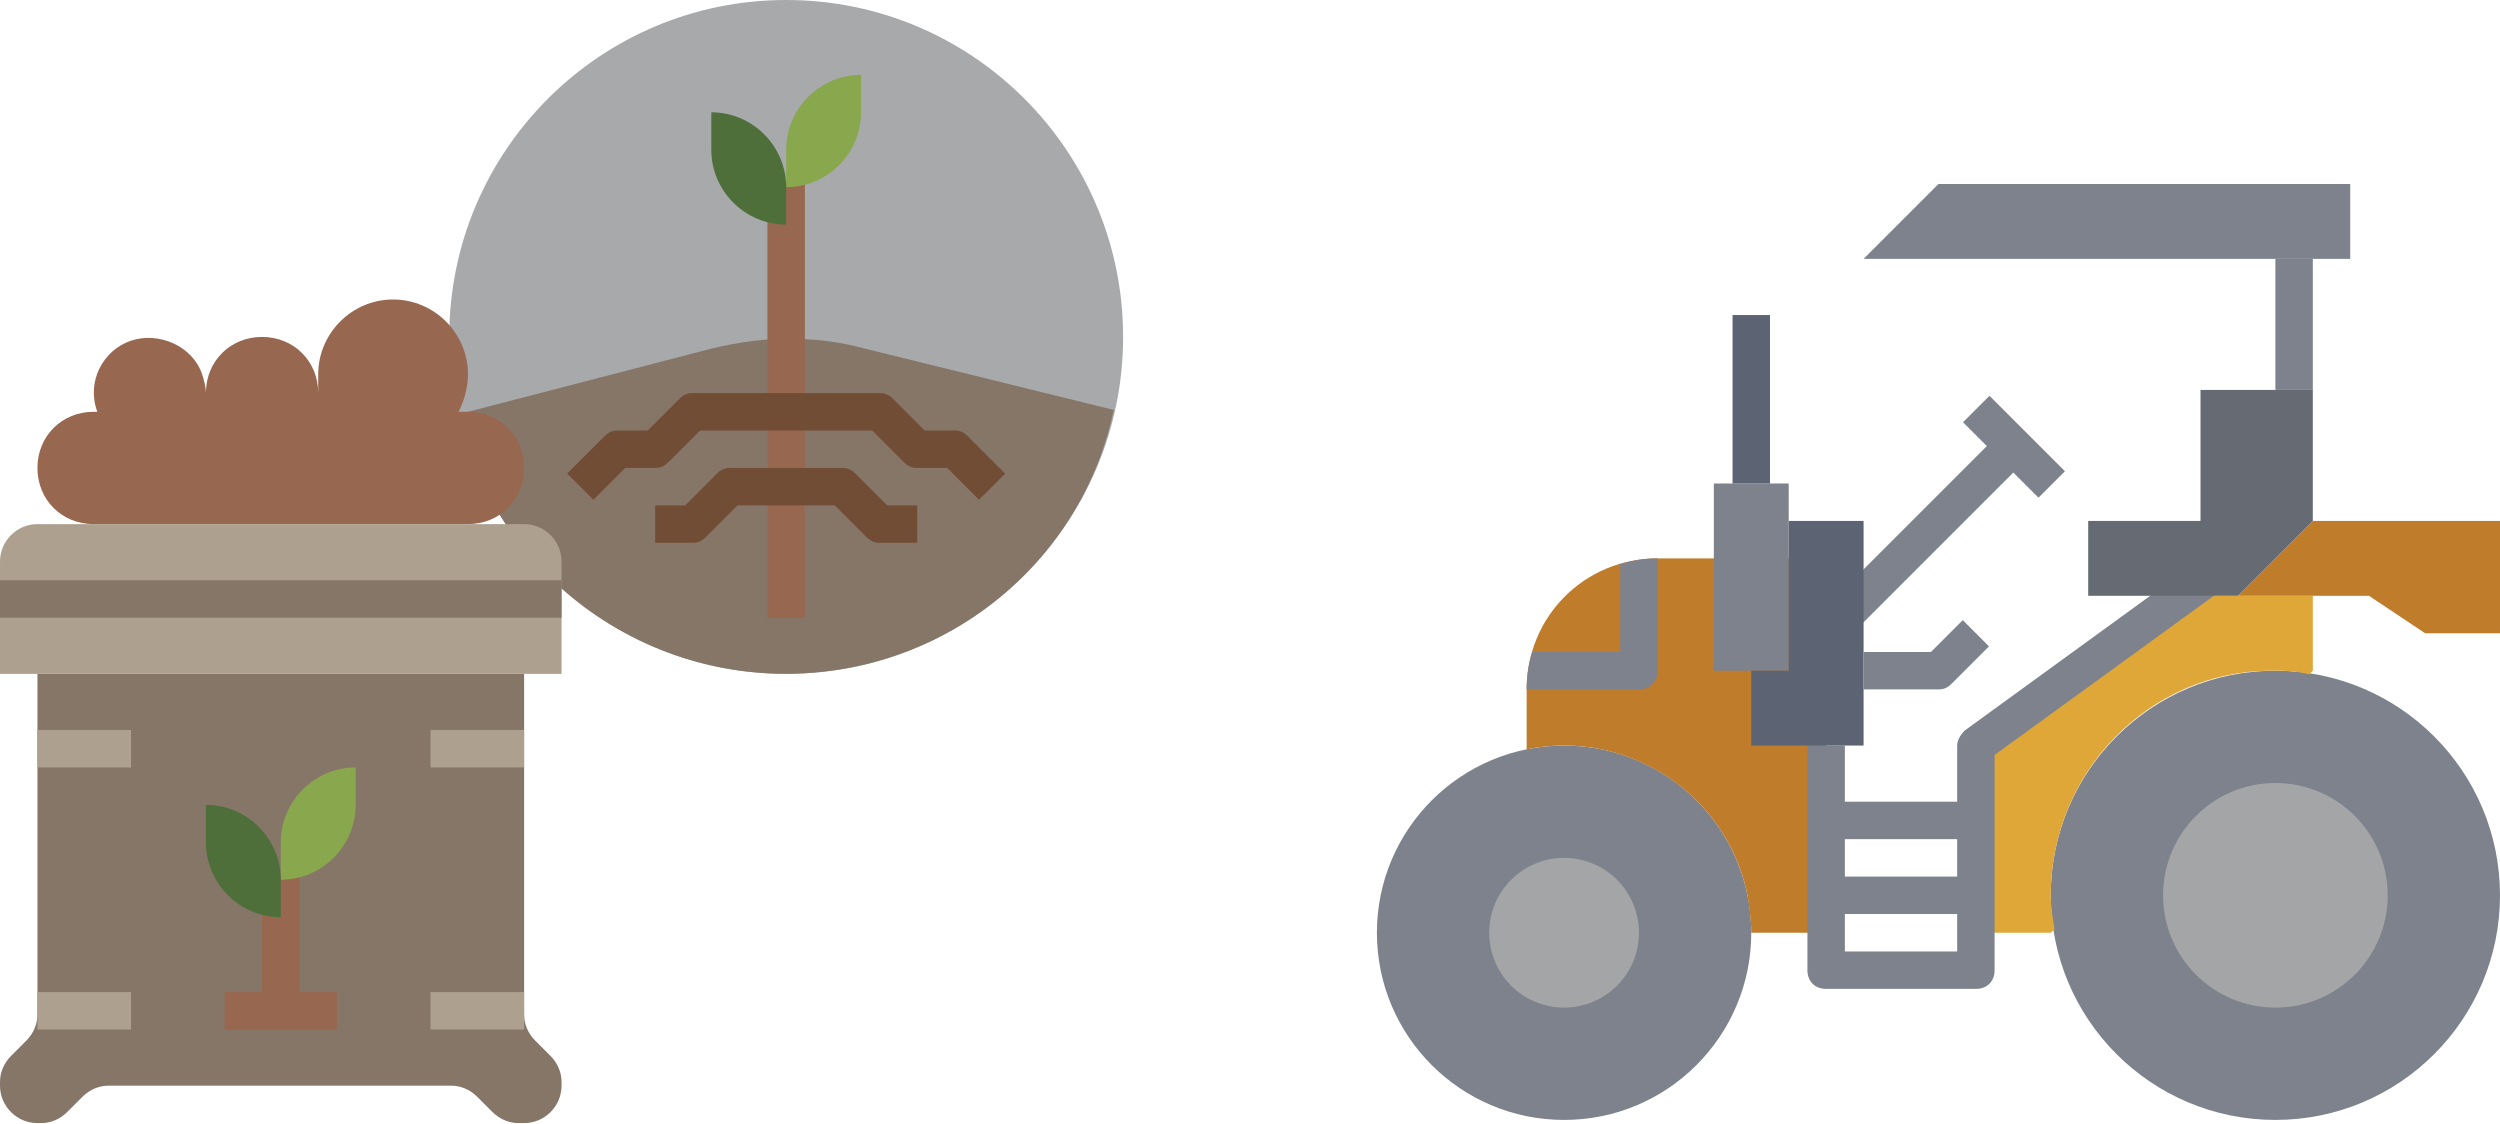
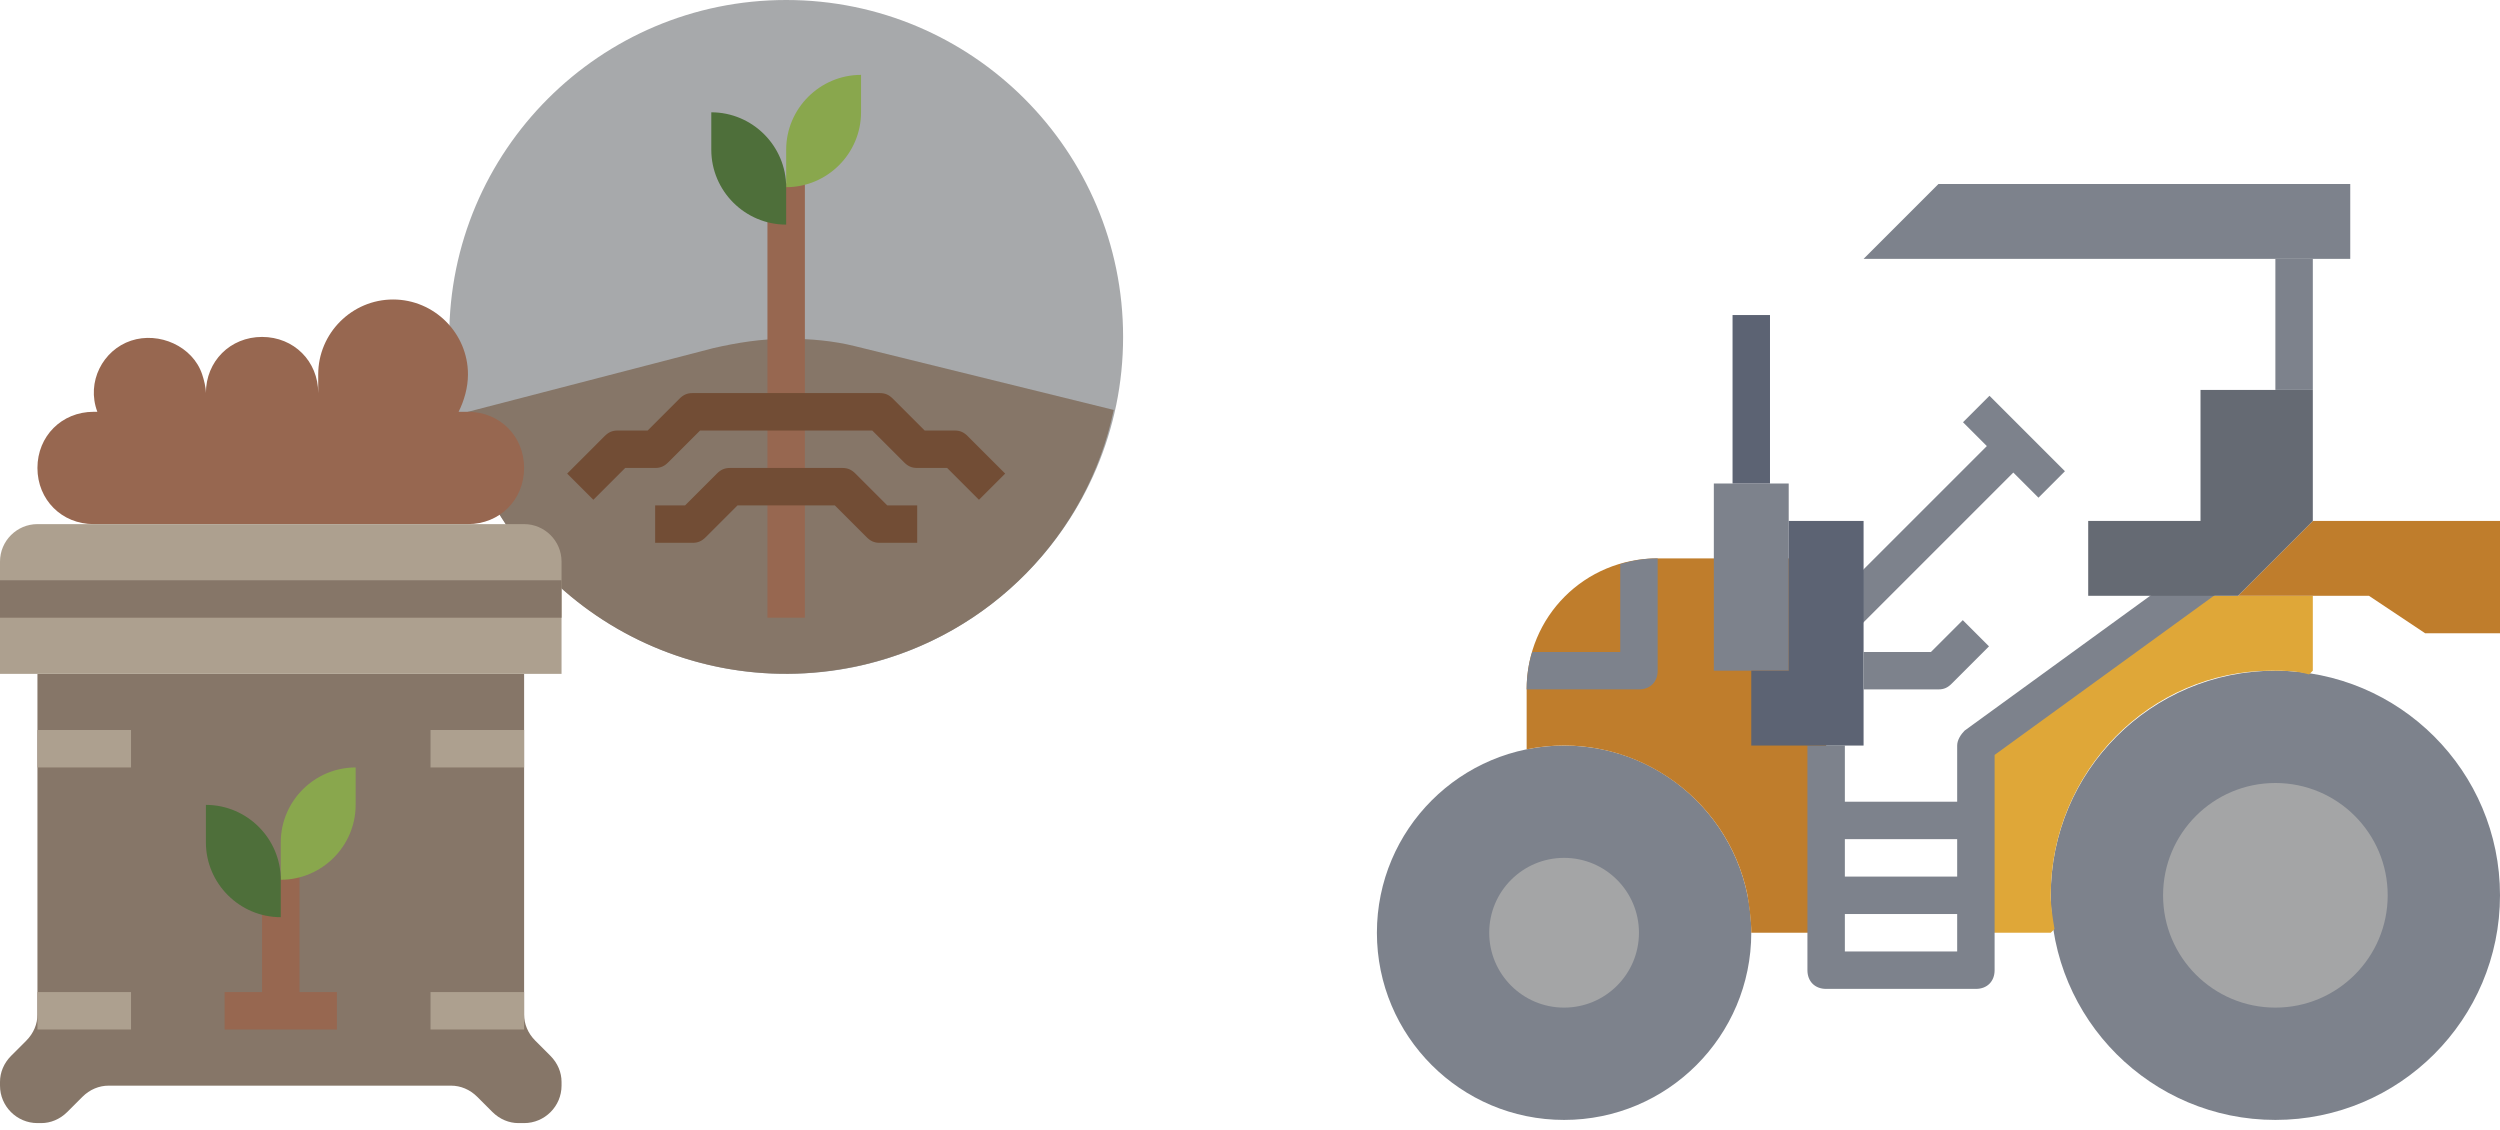
- <svg xmlns="http://www.w3.org/2000/svg" width="788" height="354" viewBox="0 0 788 354" fill="none">
-   <path d="M5.9 0V53.69C5.9 55.165 5.31 56.64 4.13 57.82L1.77 60.18C0.59 61.36 0 62.835 0 64.31V64.9C0 68.145 2.655 70.8 5.9 70.8H6.49C7.965 70.8 9.44 70.21 10.62 69.03L12.98 66.67C14.16 65.49 15.635 64.9 17.11 64.9H71.095C72.57 64.9 74.045 65.49 75.225 66.67L77.585 69.03C78.765 70.21 80.24 70.8 81.715 70.8H82.6C85.845 70.8 88.5 68.145 88.5 64.9V64.31C88.5 62.835 87.91 61.36 86.73 60.18L84.37 57.82C83.19 56.64 82.6 55.165 82.6 53.69V0" transform="translate(0 212.4) scale(2)" fill="#867668" />
-   <path d="M53.1 106.2C82.426 106.2 106.2 82.426 106.2 53.1C106.2 23.774 82.426 0 53.1 0C23.774 0 0 23.774 0 53.1C0 82.426 23.774 106.2 53.1 106.2Z" transform="translate(141.602) scale(2)" fill="#A7A9AB" />
-   <path d="M0 12.095C6.785 40.71 35.4 58.115 64.015 51.33C83.78 46.61 99.12 30.975 103.25 11.21L62.54 1.18C59 0.295 55.46 1.12534e-06 51.92 1.12534e-06H51.625C47.79 1.12534e-06 43.955 0.59 40.12 1.475L1.475 11.505L0 12.095Z" transform="translate(144.551 106.79) scale(2)" fill="#867668" />
-   <path d="M8.85 35.4C3.835 35.4 0 31.565 0 26.55C0 21.535 3.835 17.7 8.85 17.7H9.44C7.67 12.98 10.325 7.965 14.75 6.49C19.175 5.015 24.485 7.375 25.96 11.8C26.255 12.685 26.55 13.865 26.55 14.75C26.55 9.735 30.385 5.9 35.4 5.9C40.415 5.9 44.25 9.735 44.25 14.75V11.8C44.25 5.31 49.56 0 56.05 0C62.54 0 67.85 5.31 67.85 11.8C67.85 13.865 67.26 15.93 66.375 17.7H67.85C72.865 17.7 76.7 21.535 76.7 26.55C76.7 31.565 72.865 35.4 67.85 35.4H8.85Z" transform="translate(11.8008 94.3999) scale(2)" fill="#976750" />
-   <path d="M88.5 23.6V5.9C88.5 2.655 85.845 0 82.6 0H5.9C2.655 0 0 2.655 0 5.9V23.6H88.5Z" transform="translate(0 165.2) scale(2)" fill="#ADA08F" />
-   <path d="M5.9 -2.25067e-06H0V21.24H5.9V-2.25067e-06Z" transform="translate(82.6016 276.12) scale(2)" fill="#976750" />
-   <path d="M17.7 0H0V5.9H17.7V0Z" transform="translate(70.8008 312.7) scale(2)" fill="#976750" />
-   <path d="M14.75 0H0V5.9H14.75V0Z" transform="translate(11.8008 230.1) scale(2)" fill="#ADA08F" />
-   <path d="M14.75 0H0V5.9H14.75V0Z" transform="translate(135.699 230.1) scale(2)" fill="#ADA08F" />
-   <path d="M14.75 0H0V5.9H14.75V0Z" transform="translate(11.8008 312.7) scale(2)" fill="#ADA08F" />
-   <path d="M14.75 0H0V5.9H14.75V0Z" transform="translate(135.699 312.7) scale(2)" fill="#ADA08F" />
-   <path d="M88.5 0H0V5.9H88.5V0Z" transform="translate(0 182.9) scale(2)" fill="#867668" />
-   <path d="M5.9 0H0V68.44H5.9V0Z" transform="translate(241.898 57.8201) scale(2)" fill="#976750" />
-   <path d="M64.9 16.815L59.885 11.8H55.165C54.28 11.8 53.69 11.505 53.1 10.915L48.085 5.9H20.945L15.93 10.915C15.34 11.505 14.75 11.8 13.865 11.8H9.145L4.13 16.815L-2.25067e-06 12.685L5.9 6.785C6.49 6.195 7.08 5.9 7.965 5.9H12.685L17.7 0.885C18.29 0.295 18.88 0 19.765 0H49.265C50.15 0 50.74 0.295 51.33 0.885L56.345 5.9H61.065C61.95 5.9 62.54 6.195 63.13 6.785L69.03 12.685L64.9 16.815Z" transform="translate(178.77 123.9) scale(2)" fill="#724D35" />
-   <path d="M41.3 11.8H35.4C34.515 11.8 33.925 11.505 33.335 10.915L28.32 5.9H12.98L7.965 10.915C7.375 11.505 6.785 11.8 5.9 11.8H0V5.9H4.72L9.735 0.885C10.325 0.295 10.915 0 11.8 0H29.5C30.385 0 30.975 0.295 31.565 0.885L36.58 5.9H41.3V11.8Z" transform="translate(206.5 147.5) scale(2)" fill="#724D35" />
-   <path d="M0 17.7V11.8C0 5.31 5.31 0 11.8 0V5.9C11.8 12.39 6.49 17.7 0 17.7Z" transform="translate(247.801 23.6001) scale(2)" fill="#89A74D" />
-   <path d="M0 0C6.49 0 11.8 5.31 11.8 11.8V17.7C5.31 17.7 0 12.39 0 5.9V0Z" transform="translate(224.199 35.3999) scale(2)" fill="#4E6F3A" />
-   <path d="M0 17.7V11.8C0 5.31 5.31 0 11.8 0V5.9C11.8 12.39 6.49 17.7 0 17.7Z" transform="translate(88.5 241.9) scale(2)" fill="#89A74D" />
-   <path d="M0 0C6.49 0 11.8 5.31 11.8 11.8V17.7C5.31 17.7 0 12.39 0 5.9V0Z" transform="translate(64.8984 253.7) scale(2)" fill="#4E6F3A" />
-   <path d="M37.465 0H-2.47574e-06V5.9H37.465V0Z" transform="translate(638.504 145.041) scale(1.99998) rotate(135)" fill="#7D828C" />
-   <path d="M29.5 59C45.792 59 59 45.792 59 29.5C59 13.208 45.792 0 29.5 0C13.208 0 0 13.208 0 29.5C0 45.792 13.208 59 29.5 59Z" transform="translate(434 235) scale(2)" fill="#7D828C" />
-   <path d="M20.65 0C9.145 0 0 9.145 0 20.65V30.09C15.93 26.845 31.565 37.17 34.81 53.1C35.105 55.165 35.4 56.935 35.4 59H47.2V0H20.65Z" transform="translate(481.199 176) scale(2)" fill="#BF7D2C" />
-   <path d="M11.8 23.6C18.317 23.6 23.6 18.317 23.6 11.8C23.6 5.283 18.317 0 11.8 0C5.283 0 0 5.283 0 11.8C0 18.317 5.283 23.6 11.8 23.6Z" transform="translate(469.398 270.4) scale(2)" fill="#A4A5A6" />
-   <path d="M11.8 0H0V29.5H11.8V0Z" transform="translate(540.199 152.4) scale(2)" fill="#7D828C" />
-   <path d="M5.9 0H0V26.55H5.9V0Z" transform="translate(546.102 99.3) scale(2)" fill="#5C6373" />
-   <path d="M0 11.8H76.7V0H11.8L0 11.8Z" transform="translate(587.398 58) scale(2)" fill="#7D828C" />
-   <path d="M35.4 70.8C54.951 70.8 70.8 54.951 70.8 35.4C70.8 15.849 54.951 0 35.4 0C15.849 0 0 15.849 0 35.4C0 54.951 15.849 70.8 35.4 70.8Z" transform="translate(646.398 211.4) scale(2)" fill="#7D828C" />
-   <path d="M11.8 47.2C11.8 27.73 27.435 11.8 46.61 11.8C48.675 11.8 50.445 11.8 52.51 12.39L53.1 11.8V0H32.45L0 23.6V53.1H11.8L12.39 52.51C12.095 50.74 11.8 48.97 11.8 47.2Z" transform="translate(622.801 187.8) scale(2)" fill="#DFA738" />
-   <path d="M20.65 11.8L29.5 17.7H41.3V0H11.8L0 11.8H20.65Z" transform="translate(705.398 164.2) scale(2)" fill="#BF7D2C" />
-   <path d="M26.55 68.145H2.95C1.18 68.145 0 66.965 0 65.195V29.795H5.9V62.245H23.6V29.795C23.6 28.91 24.19 28.025 24.78 27.435L62.54 -1.12534e-06L66.08 4.72L29.5 31.27V65.195C29.5 66.965 28.32 68.145 26.55 68.145Z" transform="translate(569.699 175.41) scale(2)" fill="#7D828C" />
-   <path d="M17.7 35.4C27.475 35.4 35.4 27.475 35.4 17.7C35.4 7.925 27.475 0 17.7 0C7.925 0 0 7.925 0 17.7C0 27.475 7.925 35.4 17.7 35.4Z" transform="translate(681.801 246.8) scale(2)" fill="#A4A5A6" />
-   <path d="M20.65 0V17.7C20.65 19.47 19.47 20.65 17.7 20.65H0C0 18.585 0.295 16.52 0.885 14.75H14.75V0.885C16.815 0.295 18.585 0 20.65 0Z" transform="translate(481.199 176) scale(2)" fill="#7D828C" />
-   <path d="M0 23.6V35.4H17.7V0H5.9V23.6H0Z" transform="translate(552 164.2) scale(2)" fill="#5C6373" />
-   <path d="M5.9 0H3.78113e-06V16.815H5.9V0Z" transform="translate(650.863 148.529) scale(1.99998) rotate(135)" fill="#7D828C" />
-   <path d="M0 32.45V20.65H17.7V0H35.4V20.65L23.6 32.45H0Z" transform="translate(658.199 122.9) scale(2)" fill="#656A73" />
-   <path d="M23.6 0H0V5.9H23.6V0Z" transform="translate(575.598 252.7) scale(2)" fill="#7D828C" />
-   <path d="M23.6 0H0V5.9H23.6V0Z" transform="translate(575.598 276.3) scale(2)" fill="#7D828C" />
-   <path d="M11.8 10.915H0V5.015H10.62L15.635 -2.25067e-06L19.765 4.13L13.865 10.03C13.275 10.62 12.685 10.915 11.8 10.915Z" transform="translate(587.398 195.47) scale(2)" fill="#7D828C" />
-   <path d="M5.9 0H0V20.65H5.9V0Z" transform="translate(717.199 81.5999) scale(2)" fill="#7D828C" />
+ <svg xmlns="http://www.w3.org/2000/svg" width="197" height="89" viewBox="0 0 197 89" fill="none">
+   <path d="M5.9 0V53.69C5.9 55.165 5.31 56.64 4.13 57.82L1.77 60.18C0.59 61.36 0 62.835 0 64.31V64.9C0 68.145 2.655 70.8 5.9 70.8H6.49C7.965 70.8 9.44 70.21 10.62 69.03L12.98 66.67C14.16 65.49 15.635 64.9 17.11 64.9H71.095C72.57 64.9 74.045 65.49 75.225 66.67L77.585 69.03C78.765 70.21 80.24 70.8 81.715 70.8H82.6C85.845 70.8 88.5 68.145 88.5 64.9V64.31C88.5 62.835 87.91 61.36 86.73 60.18L84.37 57.82C83.19 56.64 82.6 55.165 82.6 53.69V0" transform="translate(0 53.1) scale(0.5)" fill="#867668" />
+   <path d="M53.1 106.2C82.426 106.2 106.2 82.426 106.2 53.1C106.2 23.774 82.426 0 53.1 0C23.774 0 0 23.774 0 53.1C0 82.426 23.774 106.2 53.1 106.2Z" transform="translate(35.4004) scale(0.5)" fill="#A7A9AB" />
+   <path d="M0 12.095C6.785 40.71 35.4 58.115 64.015 51.33C83.78 46.61 99.12 30.975 103.25 11.21L62.54 1.18C59 0.295 55.46 1.12534e-06 51.92 1.12534e-06H51.625C47.79 1.12534e-06 43.955 0.59 40.12 1.475L1.475 11.505L0 12.095Z" transform="translate(36.1377 26.6975) scale(0.5)" fill="#867668" />
+   <path d="M8.85 35.4C3.835 35.4 0 31.565 0 26.55C0 21.535 3.835 17.7 8.85 17.7H9.44C7.67 12.98 10.325 7.965 14.75 6.49C19.175 5.015 24.485 7.375 25.96 11.8C26.255 12.685 26.55 13.865 26.55 14.75C26.55 9.735 30.385 5.9 35.4 5.9C40.415 5.9 44.25 9.735 44.25 14.75V11.8C44.25 5.31 49.56 0 56.05 0C62.54 0 67.85 5.31 67.85 11.8C67.85 13.865 67.26 15.93 66.375 17.7H67.85C72.865 17.7 76.7 21.535 76.7 26.55C76.7 31.565 72.865 35.4 67.85 35.4H8.85Z" transform="translate(2.9502 23.6) scale(0.5)" fill="#976750" />
+   <path d="M88.5 23.6V5.9C88.5 2.655 85.845 0 82.6 0H5.9C2.655 0 0 2.655 0 5.9V23.6H88.5Z" transform="translate(0 41.3) scale(0.5)" fill="#ADA08F" />
+   <path d="M5.9 -2.25067e-06H0V21.24H5.9V-2.25067e-06Z" transform="translate(20.6504 69.03) scale(0.5)" fill="#976750" />
+   <path d="M17.7 0H0V5.9H17.7V0Z" transform="translate(17.7002 78.175) scale(0.5)" fill="#976750" />
+   <path d="M14.75 0H0V5.9H14.75V0Z" transform="translate(2.9502 57.525) scale(0.5)" fill="#ADA08F" />
+   <path d="M14.75 0H0V5.9H14.75V0Z" transform="translate(33.9248 57.525) scale(0.5)" fill="#ADA08F" />
+   <path d="M14.75 0H0V5.9H14.75V0Z" transform="translate(2.9502 78.175) scale(0.5)" fill="#ADA08F" />
+   <path d="M14.75 0H0V5.9H14.75V0Z" transform="translate(33.9248 78.175) scale(0.5)" fill="#ADA08F" />
+   <path d="M88.5 0H0V5.9H88.5V0Z" transform="translate(0 45.725) scale(0.5)" fill="#867668" />
+   <path d="M5.9 0H0V68.44H5.9V0Z" transform="translate(60.4746 14.455) scale(0.5)" fill="#976750" />
+   <path d="M64.9 16.815L59.885 11.8H55.165C54.28 11.8 53.69 11.505 53.1 10.915L48.085 5.9H20.945L15.93 10.915C15.34 11.505 14.75 11.8 13.865 11.8H9.145L4.13 16.815L-2.25067e-06 12.685L5.9 6.785C6.49 6.195 7.08 5.9 7.965 5.9H12.685L17.7 0.885C18.29 0.295 18.88 0 19.765 0H49.265C50.15 0 50.74 0.295 51.33 0.885L56.345 5.9H61.065C61.95 5.9 62.54 6.195 63.13 6.785L69.03 12.685L64.9 16.815Z" transform="translate(44.6924 30.975) scale(0.5)" fill="#724D35" />
+   <path d="M41.3 11.8H35.4C34.515 11.8 33.925 11.505 33.335 10.915L28.32 5.9H12.98L7.965 10.915C7.375 11.505 6.785 11.8 5.9 11.8H0V5.9H4.72L9.735 0.885C10.325 0.295 10.915 0 11.8 0H29.5C30.385 0 30.975 0.295 31.565 0.885L36.58 5.9H41.3V11.8Z" transform="translate(51.625 36.875) scale(0.5)" fill="#724D35" />
+   <path d="M0 17.7V11.8C0 5.31 5.31 0 11.8 0V5.9C11.8 12.39 6.49 17.7 0 17.7Z" transform="translate(61.9502 5.90002) scale(0.5)" fill="#89A74D" />
+   <path d="M0 0C6.49 0 11.8 5.31 11.8 11.8V17.7C5.31 17.7 0 12.39 0 5.9V0Z" transform="translate(56.0498 8.84998) scale(0.5)" fill="#4E6F3A" />
+   <path d="M0 17.7V11.8C0 5.31 5.31 0 11.8 0V5.9C11.8 12.39 6.49 17.7 0 17.7Z" transform="translate(22.125 60.475) scale(0.5)" fill="#89A74D" />
+   <path d="M0 0C6.49 0 11.8 5.31 11.8 11.8V17.7C5.31 17.7 0 12.39 0 5.9V0Z" transform="translate(16.2246 63.425) scale(0.5)" fill="#4E6F3A" />
+   <path d="M37.465 0H-2.47574e-06V5.9H37.465V0Z" transform="translate(159.626 36.2603) scale(0.499995) rotate(135)" fill="#7D828C" />
+   <path d="M29.5 59C45.792 59 59 45.792 59 29.5C59 13.208 45.792 0 29.5 0C13.208 0 0 13.208 0 29.5C0 45.792 13.208 59 29.5 59Z" transform="translate(108.5 58.75) scale(0.5)" fill="#7D828C" />
+   <path d="M20.65 0C9.145 0 0 9.145 0 20.65V30.09C15.93 26.845 31.565 37.17 34.81 53.1C35.105 55.165 35.4 56.935 35.4 59H47.2V0H20.65Z" transform="translate(120.3 44) scale(0.5)" fill="#BF7D2C" />
+   <path d="M11.8 23.6C18.317 23.6 23.6 18.317 23.6 11.8C23.6 5.283 18.317 0 11.8 0C5.283 0 0 5.283 0 11.8C0 18.317 5.283 23.6 11.8 23.6Z" transform="translate(117.35 67.6) scale(0.5)" fill="#A4A5A6" />
+   <path d="M11.8 0H0V29.5H11.8V0Z" transform="translate(135.05 38.1) scale(0.5)" fill="#7D828C" />
+   <path d="M5.9 0H0V26.55H5.9V0Z" transform="translate(136.525 24.825) scale(0.5)" fill="#5C6373" />
+   <path d="M0 11.8H76.7V0H11.8L0 11.8Z" transform="translate(146.85 14.5) scale(0.5)" fill="#7D828C" />
+   <path d="M35.4 70.8C54.951 70.8 70.8 54.951 70.8 35.4C70.8 15.849 54.951 0 35.4 0C15.849 0 0 15.849 0 35.4C0 54.951 15.849 70.8 35.4 70.8Z" transform="translate(161.6 52.85) scale(0.5)" fill="#7D828C" />
+   <path d="M11.8 47.2C11.8 27.73 27.435 11.8 46.61 11.8C48.675 11.8 50.445 11.8 52.51 12.39L53.1 11.8V0H32.45L0 23.6V53.1H11.8L12.39 52.51C12.095 50.74 11.8 48.97 11.8 47.2Z" transform="translate(155.7 46.95) scale(0.5)" fill="#DFA738" />
+   <path d="M20.65 11.8L29.5 17.7H41.3V0H11.8L0 11.8H20.65Z" transform="translate(176.35 41.05) scale(0.5)" fill="#BF7D2C" />
+   <path d="M26.55 68.145H2.95C1.18 68.145 0 66.965 0 65.195V29.795H5.9V62.245H23.6V29.795C23.6 28.91 24.19 28.025 24.78 27.435L62.54 -1.12534e-06L66.08 4.72L29.5 31.27V65.195C29.5 66.965 28.32 68.145 26.55 68.145Z" transform="translate(142.425 43.8525) scale(0.5)" fill="#7D828C" />
+   <path d="M17.7 35.4C27.475 35.4 35.4 27.475 35.4 17.7C35.4 7.925 27.475 0 17.7 0C7.925 0 0 7.925 0 17.7C0 27.475 7.925 35.4 17.7 35.4Z" transform="translate(170.45 61.7) scale(0.5)" fill="#A4A5A6" />
+   <path d="M20.65 0V17.7C20.65 19.47 19.47 20.65 17.7 20.65H0C0 18.585 0.295 16.52 0.885 14.75H14.75V0.885C16.815 0.295 18.585 0 20.65 0Z" transform="translate(120.3 44) scale(0.5)" fill="#7D828C" />
+   <path d="M0 23.6V35.4H17.7V0H5.9V23.6H0Z" transform="translate(138 41.05) scale(0.5)" fill="#5C6373" />
+   <path d="M5.9 0H3.78113e-06V16.815H5.9V0Z" transform="translate(162.716 37.1323) scale(0.499995) rotate(135)" fill="#7D828C" />
+   <path d="M0 32.45V20.65H17.7V0H35.4V20.65L23.6 32.45H0Z" transform="translate(164.55 30.725) scale(0.5)" fill="#656A73" />
+   <path d="M23.6 0H0V5.9H23.6V0Z" transform="translate(143.899 63.175) scale(0.5)" fill="#7D828C" />
+   <path d="M23.6 0H0V5.9H23.6V0Z" transform="translate(143.899 69.075) scale(0.5)" fill="#7D828C" />
+   <path d="M11.8 10.915H0V5.015H10.62L15.635 -2.25067e-06L19.765 4.13L13.865 10.03C13.275 10.62 12.685 10.915 11.8 10.915Z" transform="translate(146.85 48.8675) scale(0.5)" fill="#7D828C" />
+   <path d="M5.9 0H0V20.65H5.9V0Z" transform="translate(179.3 20.4) scale(0.5)" fill="#7D828C" />
</svg>
